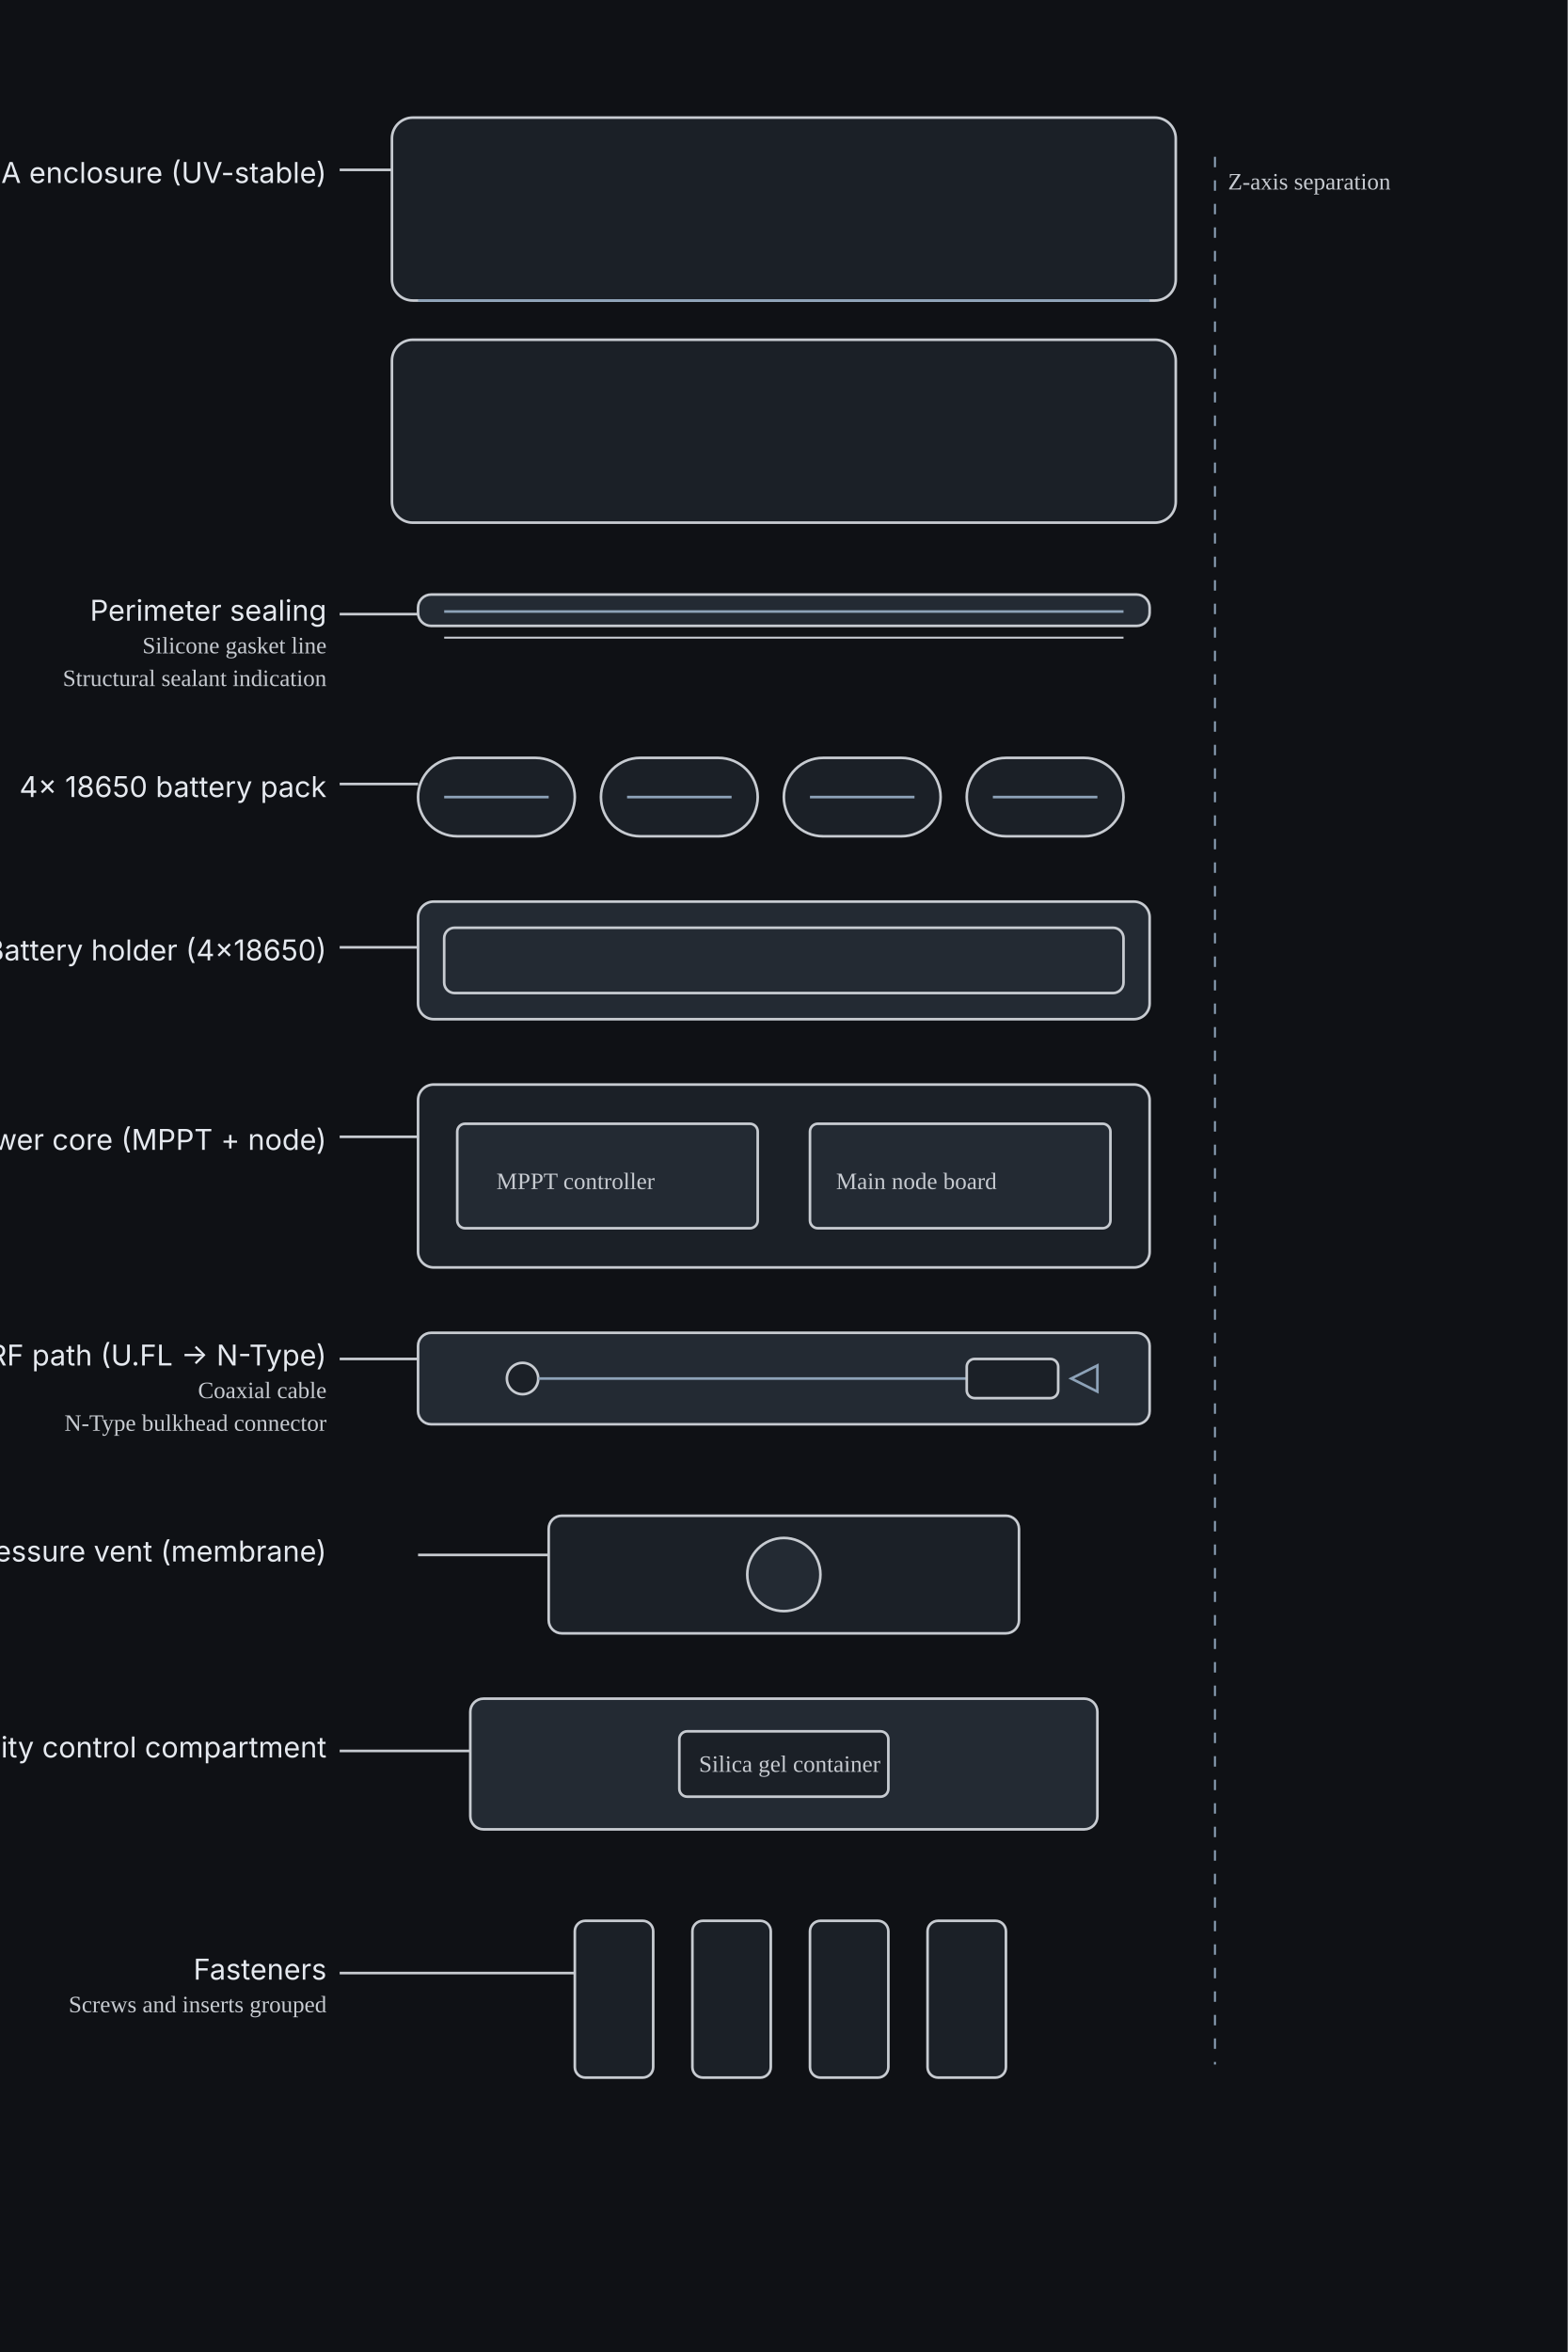
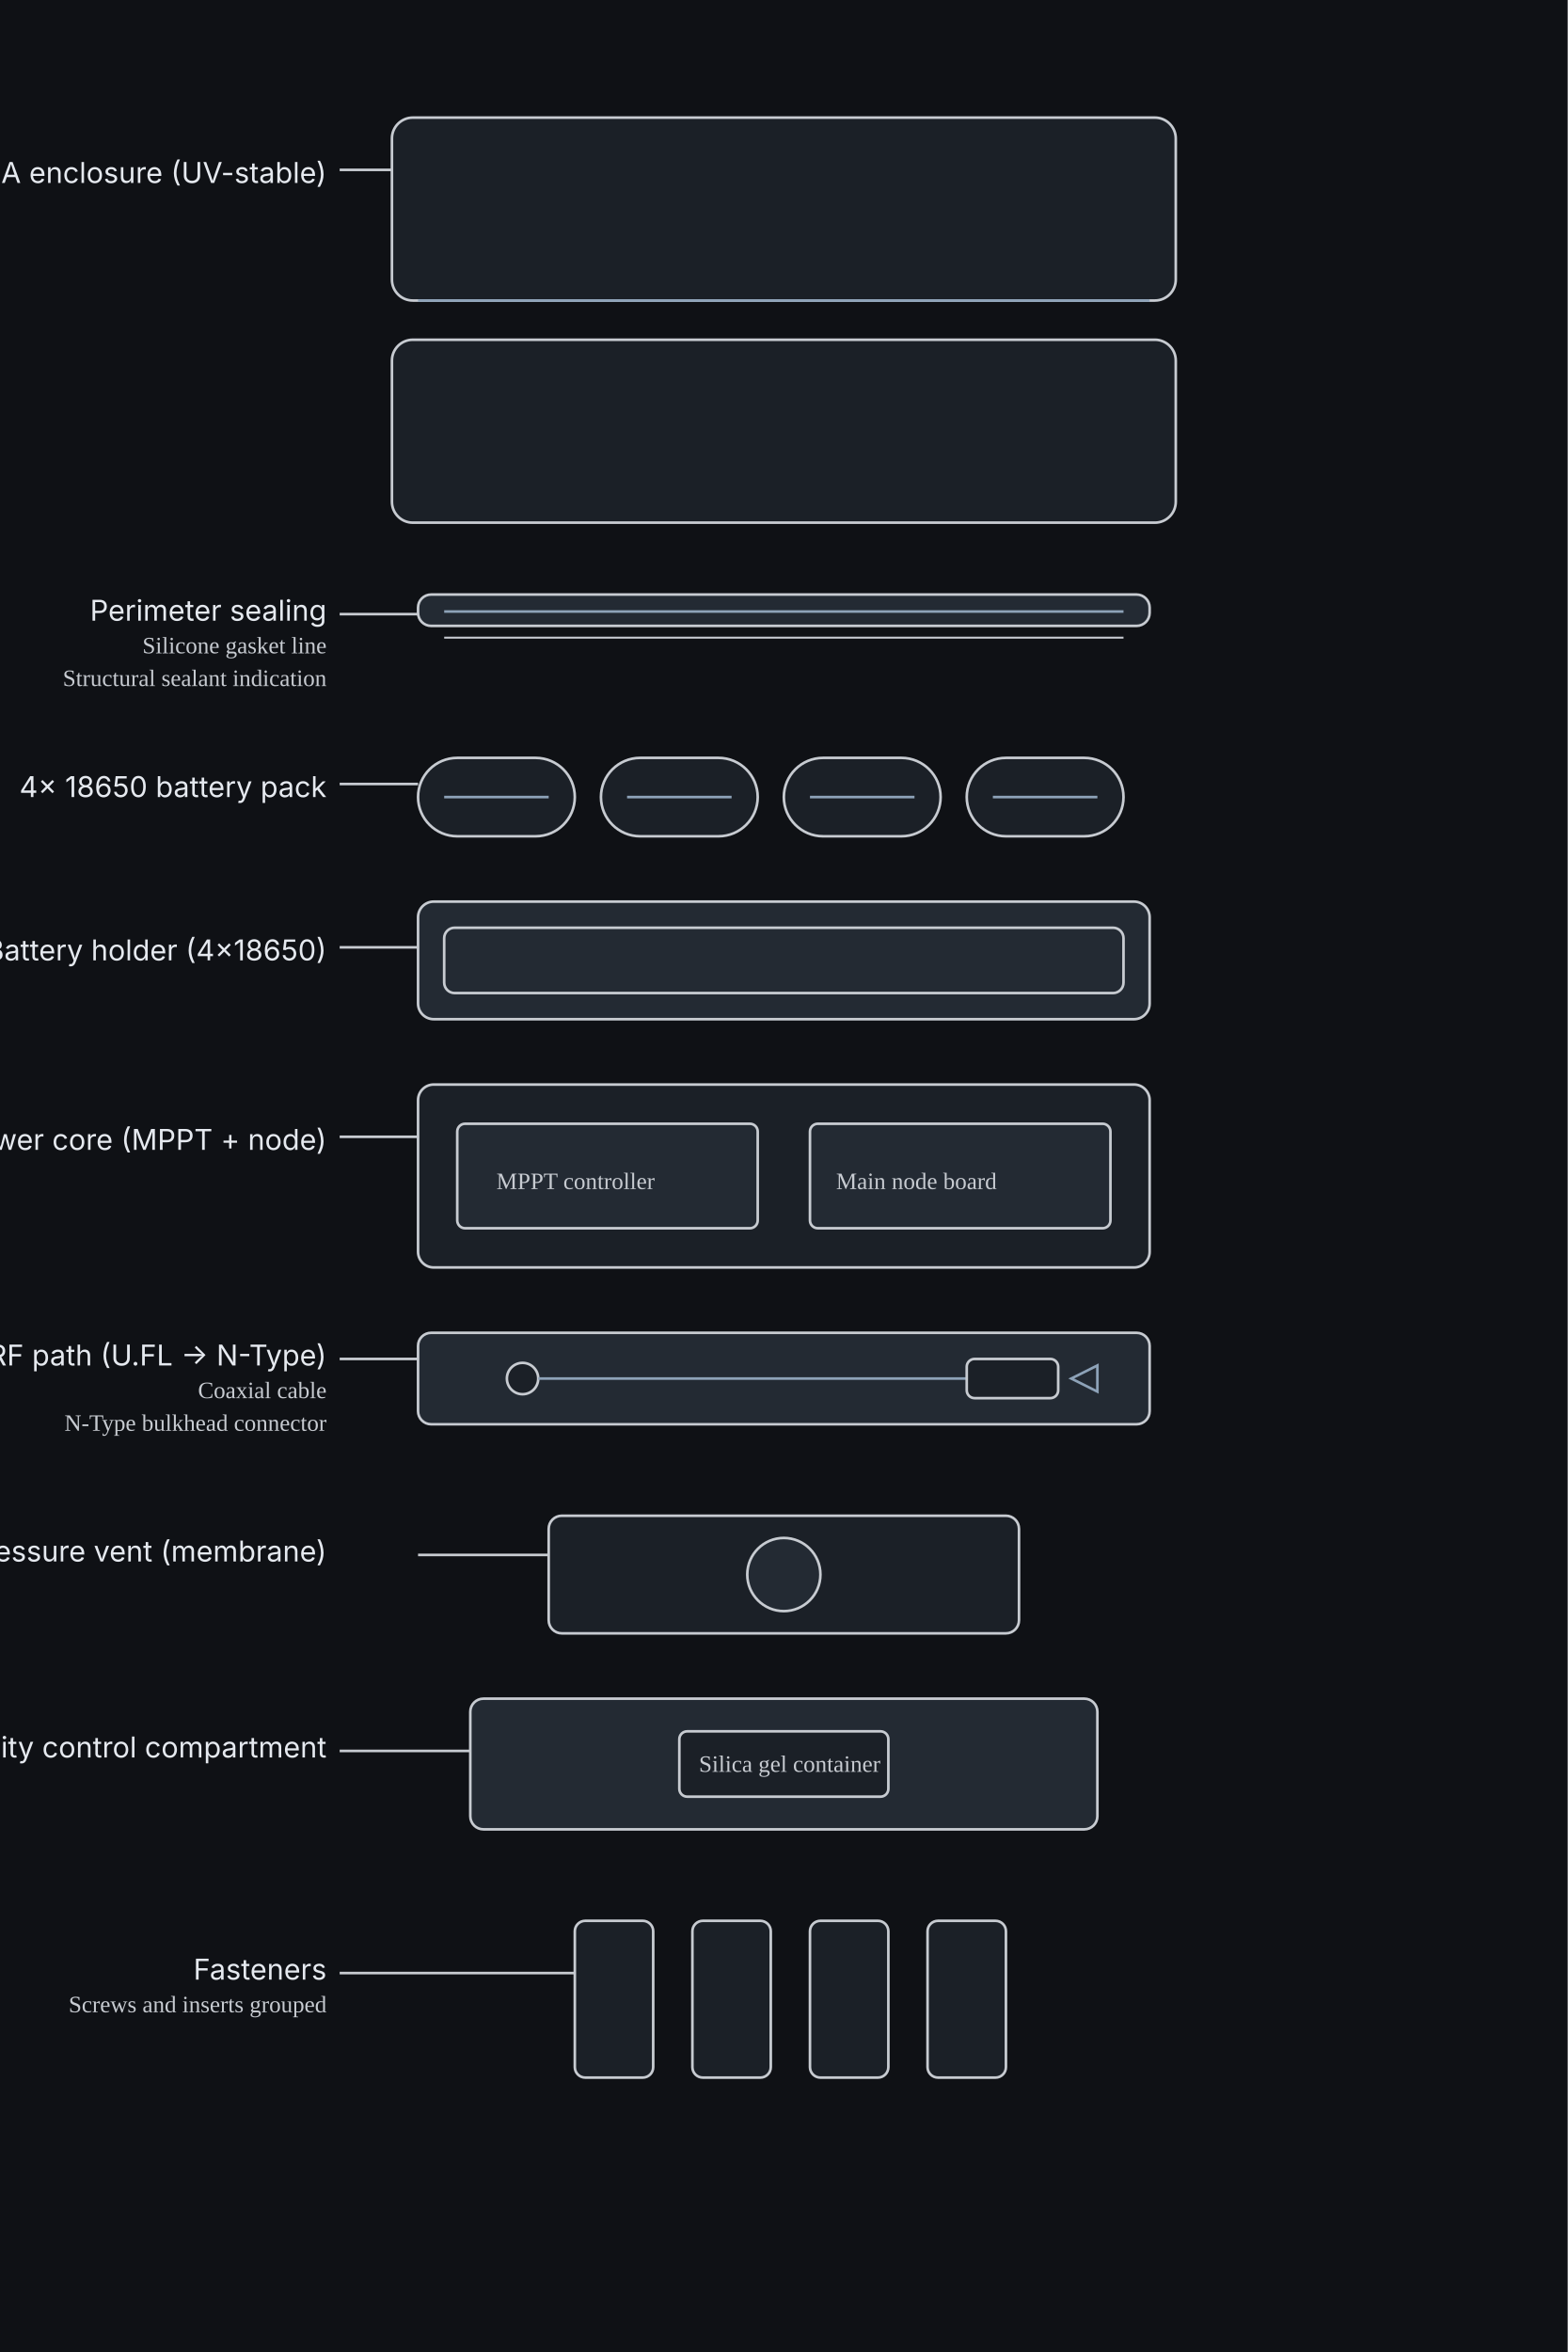
<svg xmlns="http://www.w3.org/2000/svg" width="1200" height="1800" viewBox="0 0 1200 1800">
  <defs>
    <style>
      .bg { fill: #0f1115; }
      .line { stroke: #c7cbd1; stroke-width: 2; fill: none; }
      .shape { fill: #1b2027; stroke: #c7cbd1; stroke-width: 2; }
      .shape-light { fill: #232a33; stroke: #c7cbd1; stroke-width: 2; }
      .accent { stroke: #8da2b8; stroke-width: 2; fill: none; }
      .label { fill: #e5e9ef; font-family: "Inter", "Segoe UI", Arial, sans-serif; font-size: 22px; }
      .small { font-size: 18px; fill: #c7cbd1; }
      .thin { stroke-width: 1.5; }
    </style>
  </defs>
  <rect class="bg" x="0" y="0" width="1200" height="1800" />
  <rect class="shape" x="300" y="90" width="600" height="140" rx="16" />
  <rect class="shape" x="300" y="260" width="600" height="140" rx="16" />
  <line class="accent" x1="320" y1="230" x2="880" y2="230" />
  <text class="label" text-anchor="end" x="250" y="140">ASA enclosure (UV-stable)</text>
  <line class="line" x1="260" y1="130" x2="300" y2="130" />
  <rect class="shape-light" x="320" y="455" width="560" height="24" rx="10" />
  <line class="accent" x1="340" y1="468" x2="860" y2="468" />
  <path class="line thin" d="M340 488 L860 488" />
  <text class="label" text-anchor="end" x="250" y="475">Perimeter sealing</text>
  <text class="small" text-anchor="end" x="250" y="500">Silicone gasket line</text>
  <text class="small" text-anchor="end" x="250" y="525">Structural sealant indication</text>
  <line class="line" x1="260" y1="470" x2="320" y2="470" />
  <g transform="translate(320,580)">
    <rect class="shape" x="0" y="0" width="120" height="60" rx="30" />
    <rect class="shape" x="140" y="0" width="120" height="60" rx="30" />
    <rect class="shape" x="280" y="0" width="120" height="60" rx="30" />
    <rect class="shape" x="420" y="0" width="120" height="60" rx="30" />
    <line class="accent" x1="20" y1="30" x2="100" y2="30" />
    <line class="accent" x1="160" y1="30" x2="240" y2="30" />
    <line class="accent" x1="300" y1="30" x2="380" y2="30" />
    <line class="accent" x1="440" y1="30" x2="520" y2="30" />
  </g>
  <text class="label" text-anchor="end" x="250" y="610">4× 18650 battery pack</text>
  <line class="line" x1="260" y1="600" x2="320" y2="600" />
  <rect class="shape-light" x="320" y="690" width="560" height="90" rx="12" />
  <rect class="line" x="340" y="710" width="520" height="50" rx="8" />
  <text class="label" text-anchor="end" x="250" y="735">Battery holder (4×18650)</text>
  <line class="line" x1="260" y1="725" x2="320" y2="725" />
  <rect class="shape" x="320" y="830" width="560" height="140" rx="12" />
  <rect class="shape-light" x="350" y="860" width="230" height="80" rx="6" />
  <rect class="shape-light" x="620" y="860" width="230" height="80" rx="6" />
  <text class="small" x="380" y="910">MPPT controller</text>
  <text class="small" x="640" y="910">Main node board</text>
  <text class="label" text-anchor="end" x="250" y="880">Power core (MPPT + node)</text>
  <line class="line" x1="260" y1="870" x2="320" y2="870" />
  <g transform="translate(320,1020)">
    <rect class="shape-light" x="0" y="0" width="560" height="70" rx="10" />
    <circle class="shape" cx="80" cy="35" r="12" />
    <line class="accent" x1="92" y1="35" x2="420" y2="35" />
    <rect class="shape" x="420" y="20" width="70" height="30" rx="6" />
    <polygon class="accent" points="500,35 520,25 520,45" />
  </g>
  <text class="label" text-anchor="end" x="250" y="1045">RF path (U.FL → N-Type)</text>
  <text class="small" text-anchor="end" x="250" y="1070">Coaxial cable</text>
  <text class="small" text-anchor="end" x="250" y="1095">N-Type bulkhead connector</text>
  <line class="line" x1="260" y1="1040" x2="320" y2="1040" />
  <rect class="shape" x="420" y="1160" width="360" height="90" rx="10" />
  <circle class="shape-light" cx="600" cy="1205" r="28" />
  <text class="label" text-anchor="end" x="250" y="1195">Pressure vent (membrane)</text>
  <line class="line" x1="320" y1="1190" x2="420" y2="1190" />
  <rect class="shape-light" x="360" y="1300" width="480" height="100" rx="10" />
  <rect class="shape" x="520" y="1325" width="160" height="50" rx="6" />
  <text class="small" x="535" y="1356">Silica gel container</text>
  <text class="label" text-anchor="end" x="250" y="1345">Humidity control compartment</text>
  <line class="line" x1="260" y1="1340" x2="360" y2="1340" />
  <g transform="translate(440,1470)">
    <rect class="shape" x="0" y="0" width="60" height="120" rx="8" />
    <rect class="shape" x="90" y="0" width="60" height="120" rx="8" />
    <rect class="shape" x="180" y="0" width="60" height="120" rx="8" />
    <rect class="shape" x="270" y="0" width="60" height="120" rx="8" />
  </g>
  <text class="label" text-anchor="end" x="250" y="1515">Fasteners</text>
  <text class="small" text-anchor="end" x="250" y="1540">Screws and inserts grouped</text>
  <line class="line" x1="260" y1="1510" x2="440" y2="1510" />
-   <line class="accent thin" x1="930" y1="120" x2="930" y2="1580" stroke-dasharray="8 10" />
-   <text class="small" x="940" y="145">Z-axis separation</text>
</svg>
